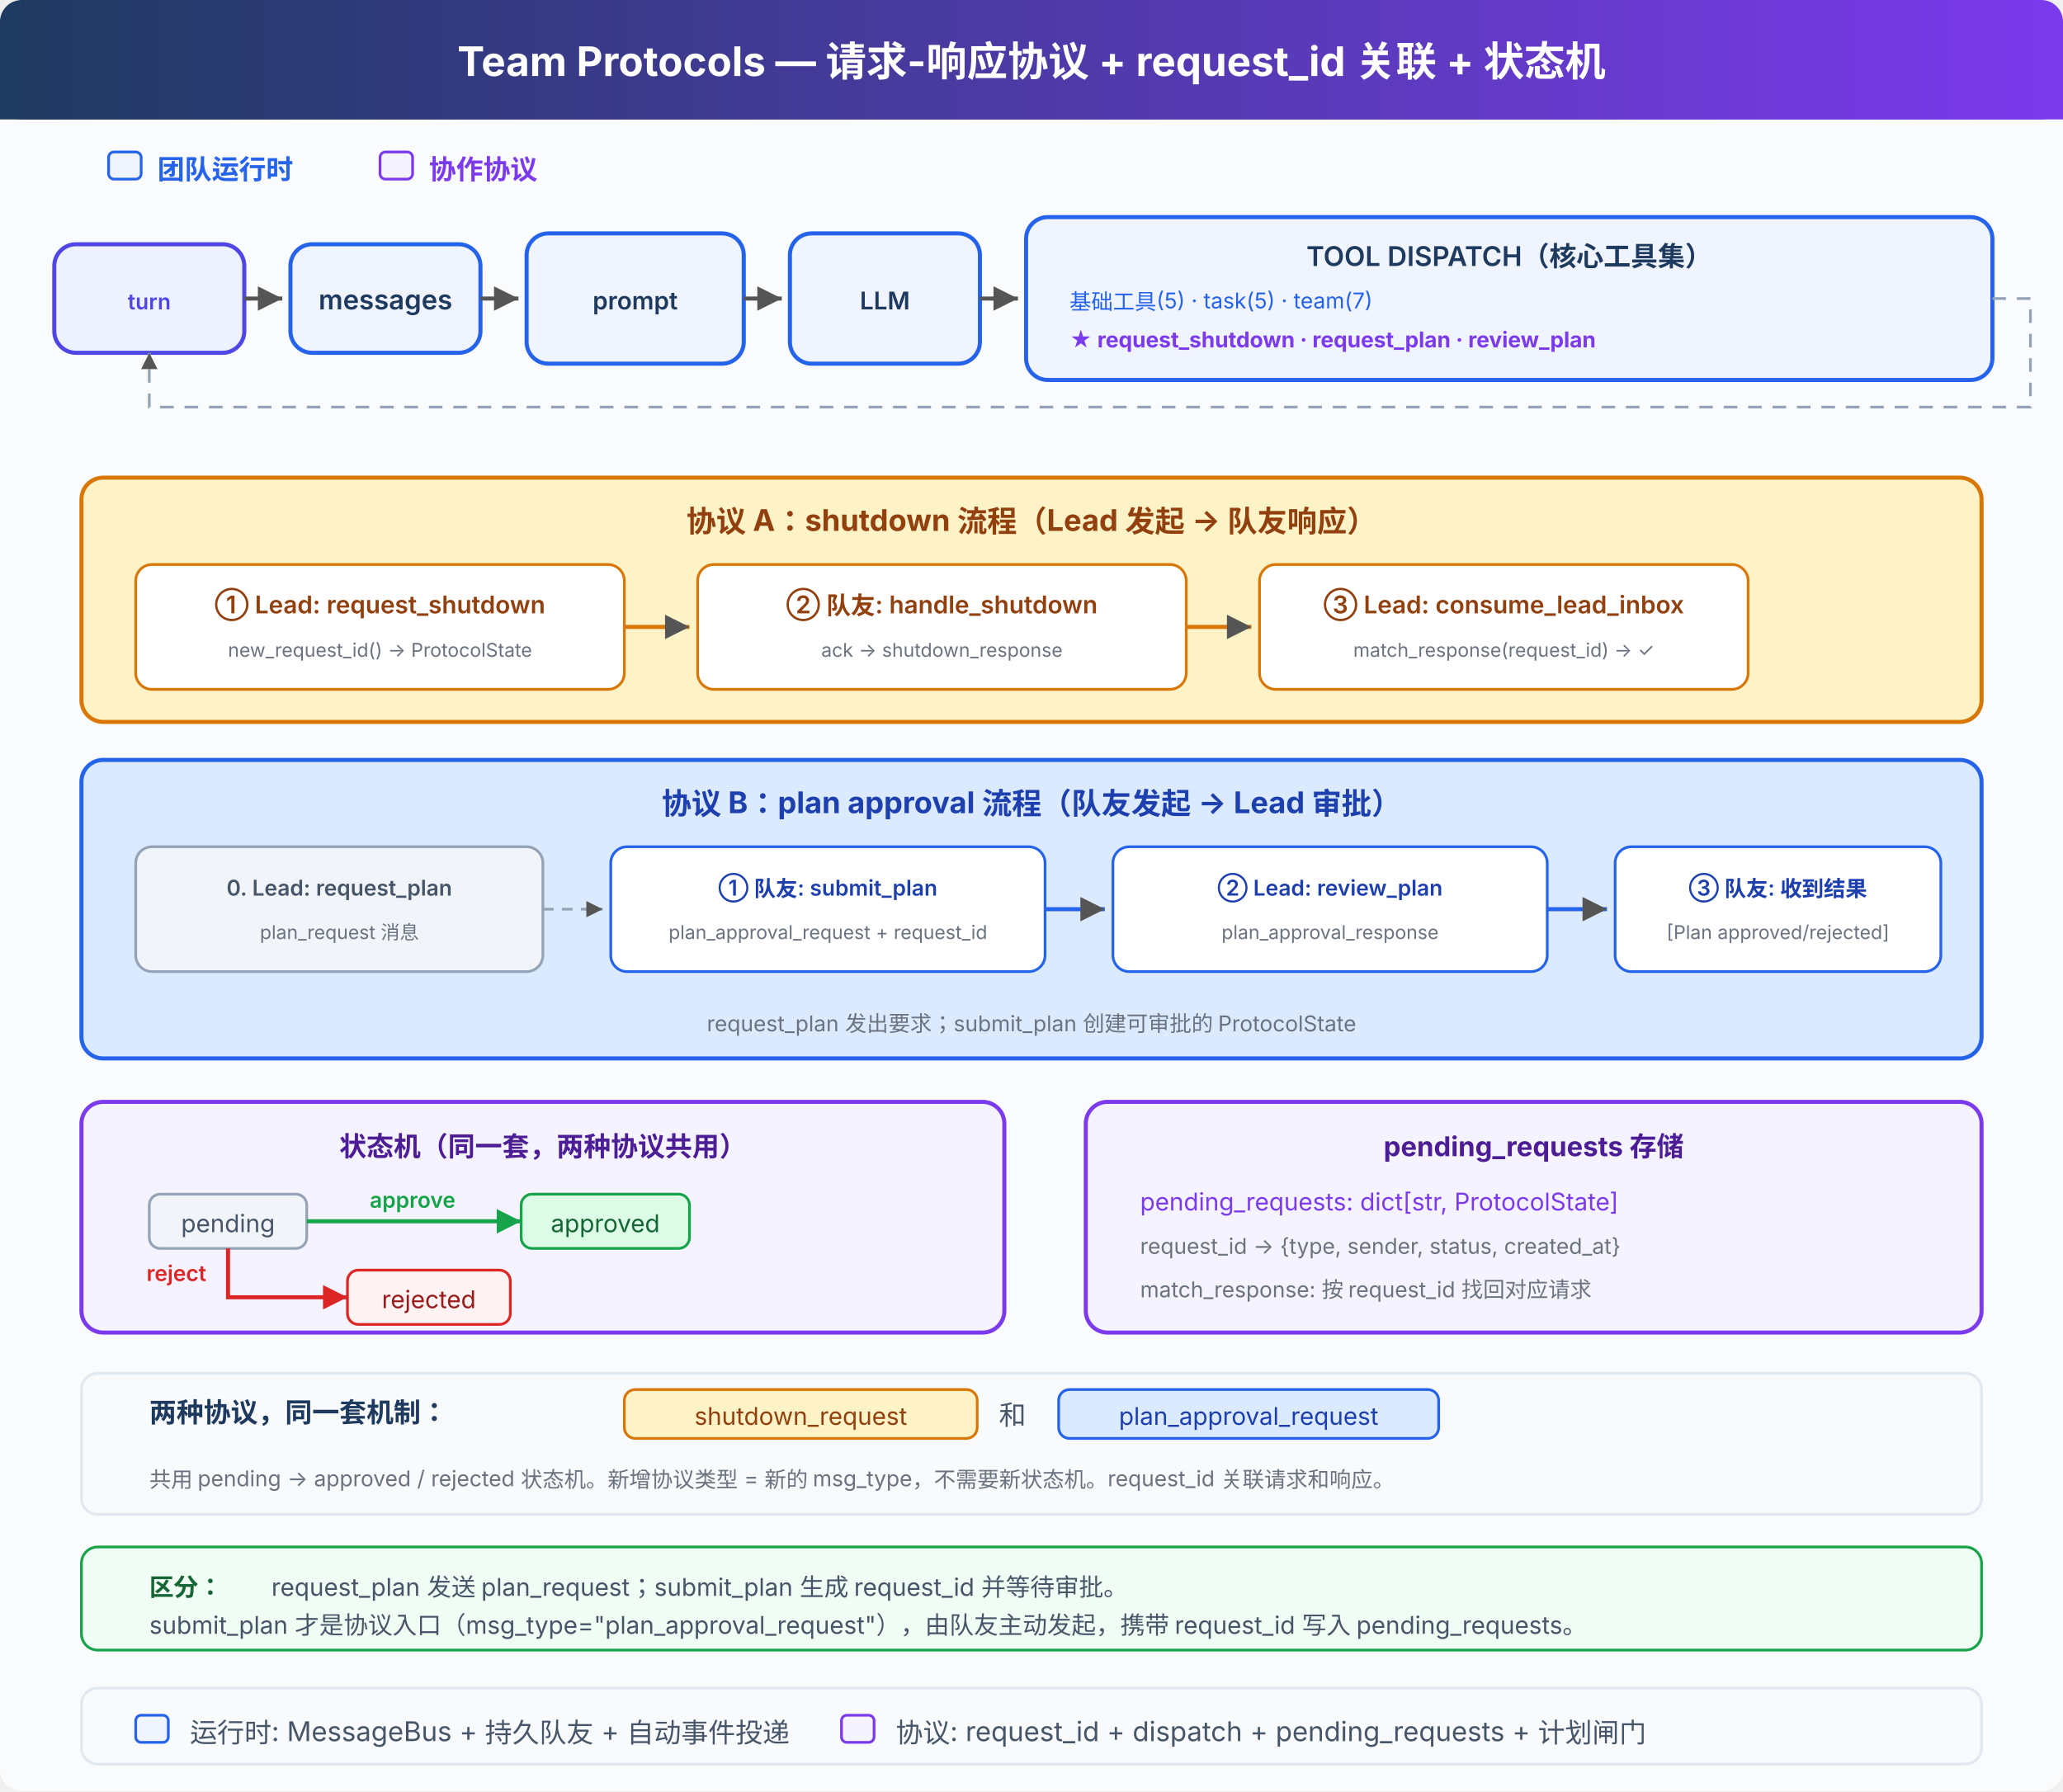
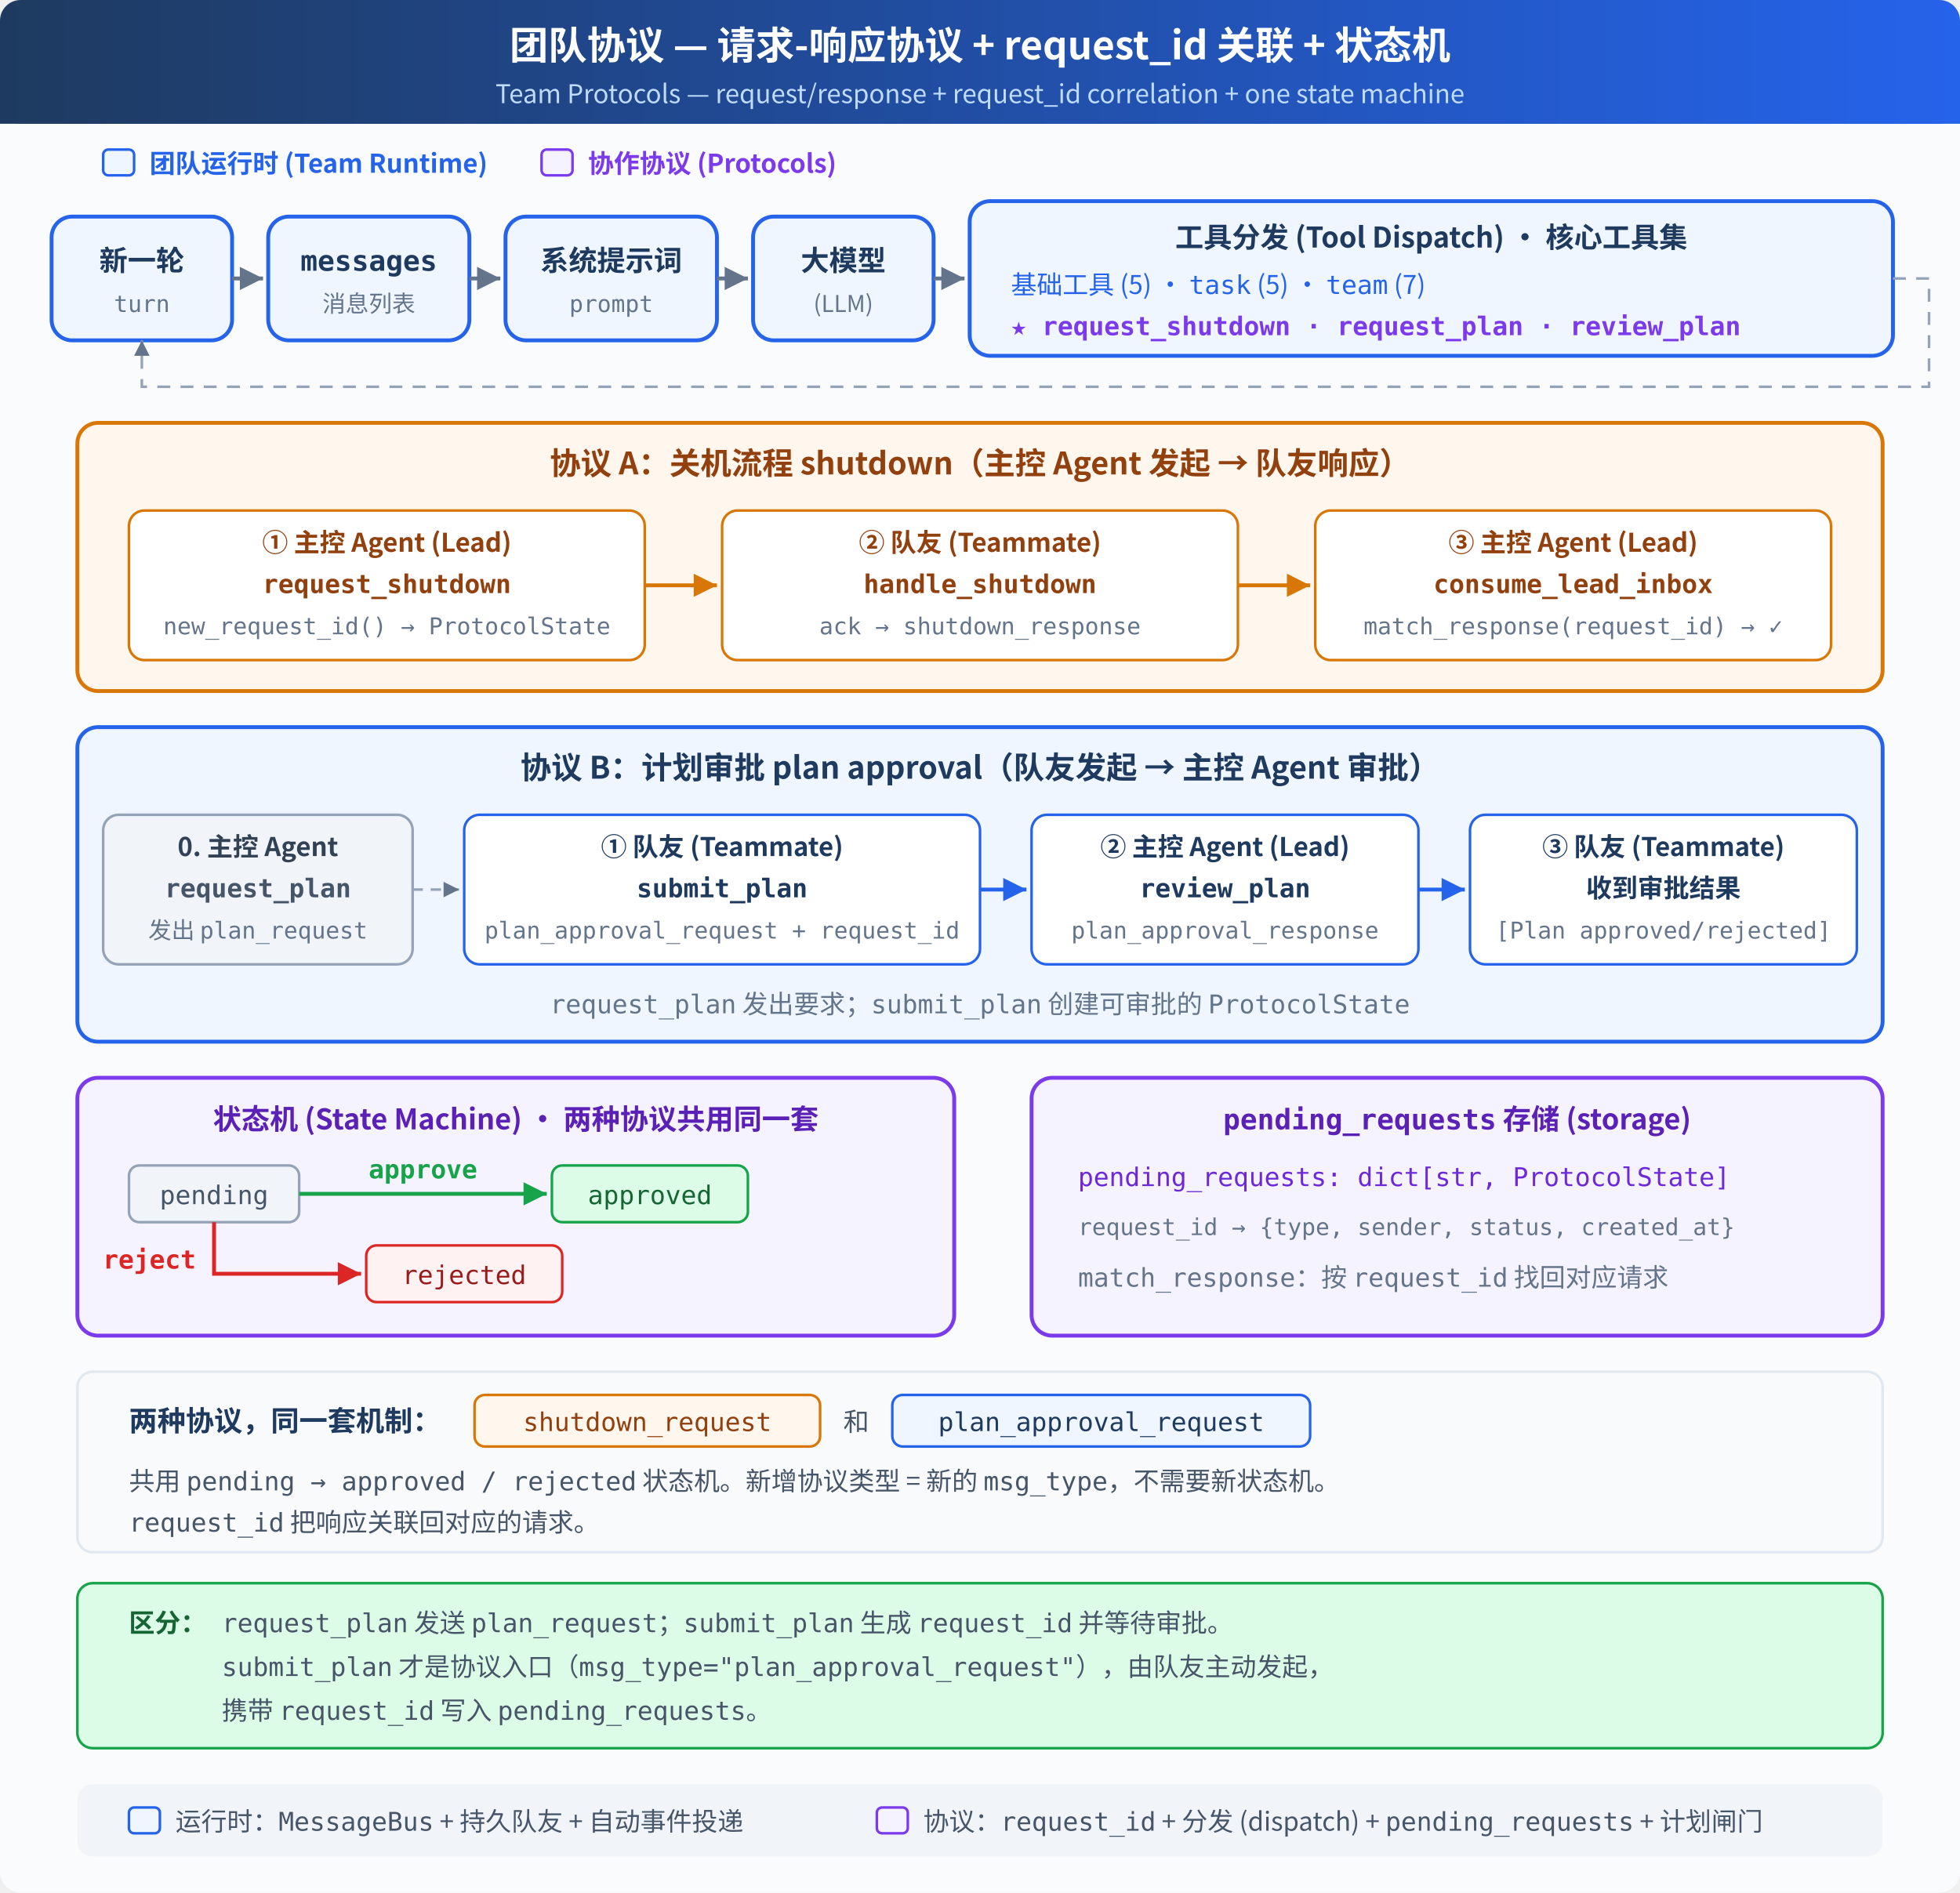
- <svg xmlns="http://www.w3.org/2000/svg" viewBox="0 0 760 660" font-family="system-ui, -apple-system, sans-serif">
+ <svg xmlns="http://www.w3.org/2000/svg" viewBox="0 0 760 734" font-family="'PingFang SC', 'Noto Sans CJK SC', 'Microsoft YaHei', system-ui, -apple-system, sans-serif">
  <defs>
-     <linearGradient id="header" x1="0" y1="0" x2="1" y2="0">
-       <stop offset="0%" stop-color="#1e3a5f" />
-       <stop offset="100%" stop-color="#7c3aed" />
-     </linearGradient>
    <marker id="arrow" viewBox="0 0 10 10" refX="10" refY="5" markerWidth="6" markerHeight="6" orient="auto-start-reverse">
-       <path d="M 0 0 L 10 5 L 0 10 z" fill="#555" />
+       <path d="M 0 0 L 10 5 L 0 10 z" fill="#64748b" />
    </marker>
-     <marker id="arrow-purple" viewBox="0 0 10 10" refX="10" refY="5" markerWidth="7" markerHeight="7" orient="auto-start-reverse">
-       <path d="M 0 0 L 10 5 L 0 10 z" fill="#7c3aed" />
+     <marker id="arrow-blue" viewBox="0 0 10 10" refX="10" refY="5" markerWidth="6" markerHeight="6" orient="auto-start-reverse">
+       <path d="M 0 0 L 10 5 L 0 10 z" fill="#2563eb" />
    </marker>
    <marker id="arrow-green" viewBox="0 0 10 10" refX="10" refY="5" markerWidth="6" markerHeight="6" orient="auto-start-reverse">
      <path d="M 0 0 L 10 5 L 0 10 z" fill="#16a34a" />
    </marker>
+     <marker id="arrow-amber" viewBox="0 0 10 10" refX="10" refY="5" markerWidth="6" markerHeight="6" orient="auto-start-reverse">
+       <path d="M 0 0 L 10 5 L 0 10 z" fill="#d97706" />
+     </marker>
    <marker id="arrow-red" viewBox="0 0 10 10" refX="10" refY="5" markerWidth="6" markerHeight="6" orient="auto-start-reverse">
      <path d="M 0 0 L 10 5 L 0 10 z" fill="#dc2626" />
    </marker>
+     <linearGradient id="header" x1="0" y1="0" x2="1" y2="0">
+       <stop offset="0%" stop-color="#1e3a5f" />
+       <stop offset="100%" stop-color="#2563eb" />
+     </linearGradient>
  </defs>
-   <rect width="760" height="660" fill="#fafbfc" rx="8" />
-   <rect x="0" y="0" width="760" height="44" fill="url(#header)" rx="8" />
-   <rect x="0" y="36" width="760" height="8" fill="url(#header)" />
-   <text x="380" y="28" fill="#fff" font-size="15" font-weight="700" text-anchor="middle">Team Protocols — 请求-响应协议 + request_id 关联 + 状态机</text>
-   <rect x="40" y="56" width="12" height="10" rx="2" fill="#f0f4ff" stroke="#2563eb" stroke-width="1" />
-   <text x="58" y="66" fill="#2563eb" font-size="10" font-weight="600">团队运行时</text>
-   <rect x="140" y="56" width="12" height="10" rx="2" fill="#f5f3ff" stroke="#7c3aed" stroke-width="1" />
-   <text x="158" y="66" fill="#7c3aed" font-size="10" font-weight="600">协作协议</text>
-   <rect x="20" y="90" width="70" height="40" rx="8" fill="#eef2ff" stroke="#4f46e5" stroke-width="1.5" />
-   <text x="55" y="114" fill="#4f46e5" font-size="8" font-weight="600" text-anchor="middle">turn</text>
-   <line x1="90" y1="110" x2="104" y2="110" stroke="#555" stroke-width="1.5" marker-end="url(#arrow)" />
-   <rect x="107" y="90" width="70" height="40" rx="8" fill="#f0f4ff" stroke="#2563eb" stroke-width="1.5" />
-   <text x="142" y="114" fill="#1e3a5f" font-size="10" font-weight="600" text-anchor="middle">messages</text>
-   <line x1="177" y1="110" x2="191" y2="110" stroke="#555" stroke-width="1.5" marker-end="url(#arrow)" />
-   <rect x="194" y="86" width="80" height="48" rx="8" fill="#f0f4ff" stroke="#2563eb" stroke-width="1.5" />
-   <text x="234" y="114" fill="#1e3a5f" font-size="9" font-weight="600" text-anchor="middle">prompt</text>
-   <line x1="274" y1="110" x2="288" y2="110" stroke="#555" stroke-width="1.5" marker-end="url(#arrow)" />
-   <rect x="291" y="86" width="70" height="48" rx="8" fill="#f0f4ff" stroke="#2563eb" stroke-width="1.5" />
-   <text x="326" y="114" fill="#1e3a5f" font-size="9" font-weight="600" text-anchor="middle">LLM</text>
-   <line x1="361" y1="110" x2="375" y2="110" stroke="#555" stroke-width="1.5" marker-end="url(#arrow)" />
-   <rect x="378" y="80" width="356" height="60" rx="8" fill="#f0f4ff" stroke="#2563eb" stroke-width="1.5" />
-   <text x="556" y="98" fill="#1e3a5f" font-size="10" font-weight="600" text-anchor="middle">TOOL DISPATCH（核心工具集）</text>
-   <text x="394" y="114" fill="#2563eb" font-size="8">基础工具(5) · task(5) · team(7)</text>
-   <text x="394" y="128" fill="#7c3aed" font-size="8" font-weight="700">★ request_shutdown · request_plan · review_plan</text>
-   <path d="M 734 110 L 748 110 L 748 150 L 55 150 L 55 130" fill="none" stroke="#94a3b8" stroke-width="1" marker-end="url(#arrow)" stroke-dasharray="5,4" />
-   <rect x="30" y="176" width="700" height="90" rx="8" fill="#fef3c7" stroke="#d97706" stroke-width="1.5" />
-   <text x="380" y="196" fill="#92400e" font-size="11" font-weight="700" text-anchor="middle">协议 A：shutdown 流程（Lead 发起 → 队友响应）</text>
-   <rect x="50" y="208" width="180" height="46" rx="6" fill="#fff" stroke="#d97706" stroke-width="1" />
-   <text x="140" y="226" fill="#92400e" font-size="9" font-weight="600" text-anchor="middle">① Lead: request_shutdown</text>
-   <text x="140" y="242" fill="#6b7280" font-size="7" text-anchor="middle">new_request_id() → ProtocolState</text>
-   <line x1="230" y1="231" x2="254" y2="231" stroke="#d97706" stroke-width="1.5" marker-end="url(#arrow)" />
-   <rect x="257" y="208" width="180" height="46" rx="6" fill="#fff" stroke="#d97706" stroke-width="1" />
-   <text x="347" y="226" fill="#92400e" font-size="9" font-weight="600" text-anchor="middle">② 队友: handle_shutdown</text>
-   <text x="347" y="242" fill="#6b7280" font-size="7" text-anchor="middle">ack → shutdown_response</text>
-   <line x1="437" y1="231" x2="461" y2="231" stroke="#d97706" stroke-width="1.5" marker-end="url(#arrow)" />
-   <rect x="464" y="208" width="180" height="46" rx="6" fill="#fff" stroke="#d97706" stroke-width="1" />
-   <text x="554" y="226" fill="#92400e" font-size="9" font-weight="600" text-anchor="middle">③ Lead: consume_lead_inbox</text>
-   <text x="554" y="242" fill="#6b7280" font-size="7" text-anchor="middle">match_response(request_id) → ✓</text>
-   <rect x="30" y="280" width="700" height="110" rx="8" fill="#dbeafe" stroke="#2563eb" stroke-width="1.5" />
-   <text x="380" y="300" fill="#1e40af" font-size="11" font-weight="700" text-anchor="middle">协议 B：plan approval 流程（队友发起 → Lead 审批）</text>
-   <rect x="50" y="312" width="150" height="46" rx="6" fill="#f1f5f9" stroke="#94a3b8" stroke-width="1" />
-   <text x="125" y="330" fill="#475569" font-size="8" font-weight="600" text-anchor="middle">0. Lead: request_plan</text>
-   <text x="125" y="346" fill="#6b7280" font-size="7" text-anchor="middle">plan_request 消息</text>
-   <line x1="200" y1="335" x2="222" y2="335" stroke="#94a3b8" stroke-width="1" marker-end="url(#arrow)" stroke-dasharray="4,3" />
-   <rect x="225" y="312" width="160" height="46" rx="6" fill="#fff" stroke="#2563eb" stroke-width="1" />
-   <text x="305" y="330" fill="#1e40af" font-size="8" font-weight="600" text-anchor="middle">① 队友: submit_plan</text>
-   <text x="305" y="346" fill="#6b7280" font-size="7" text-anchor="middle">plan_approval_request + request_id</text>
-   <line x1="385" y1="335" x2="407" y2="335" stroke="#2563eb" stroke-width="1.5" marker-end="url(#arrow)" />
-   <rect x="410" y="312" width="160" height="46" rx="6" fill="#fff" stroke="#2563eb" stroke-width="1" />
-   <text x="490" y="330" fill="#1e40af" font-size="8" font-weight="600" text-anchor="middle">② Lead: review_plan</text>
-   <text x="490" y="346" fill="#6b7280" font-size="7" text-anchor="middle">plan_approval_response</text>
-   <line x1="570" y1="335" x2="592" y2="335" stroke="#2563eb" stroke-width="1.5" marker-end="url(#arrow)" />
-   <rect x="595" y="312" width="120" height="46" rx="6" fill="#fff" stroke="#2563eb" stroke-width="1" />
-   <text x="655" y="330" fill="#1e40af" font-size="8" font-weight="600" text-anchor="middle">③ 队友: 收到结果</text>
-   <text x="655" y="346" fill="#6b7280" font-size="7" text-anchor="middle">[Plan approved/rejected]</text>
-   <text x="380" y="380" fill="#6b7280" font-size="8" text-anchor="middle">request_plan 发出要求；submit_plan 创建可审批的 ProtocolState</text>
-   <rect x="30" y="406" width="340" height="85" rx="8" fill="#f5f3ff" stroke="#7c3aed" stroke-width="1.5" />
-   <text x="200" y="426" fill="#4c1d95" font-size="10" font-weight="700" text-anchor="middle">状态机（同一套，两种协议共用）</text>
-   <rect x="55" y="440" width="58" height="20" rx="4" fill="#f1f5f9" stroke="#94a3b8" stroke-width="1" />
-   <text x="84" y="454" fill="#475569" font-size="9" text-anchor="middle">pending</text>
-   <line x1="113" y1="450" x2="192" y2="450" stroke="#16a34a" stroke-width="1.5" marker-end="url(#arrow-green)" />
-   <text x="152" y="445" fill="#16a34a" font-size="8" font-weight="600" text-anchor="middle">approve</text>
-   <rect x="192" y="440" width="62" height="20" rx="4" fill="#dcfce7" stroke="#16a34a" stroke-width="1" />
-   <text x="223" y="454" fill="#166534" font-size="9" text-anchor="middle">approved</text>
-   <path d="M 84 460 L 84 478 L 128 478" fill="none" stroke="#dc2626" stroke-width="1.5" marker-end="url(#arrow-red)" />
-   <text x="76" y="472" fill="#dc2626" font-size="8" font-weight="600" text-anchor="end">reject</text>
-   <rect x="128" y="468" width="60" height="20" rx="4" fill="#fef2f2" stroke="#dc2626" stroke-width="1" />
-   <text x="158" y="482" fill="#991b1b" font-size="9" text-anchor="middle">rejected</text>
-   <rect x="400" y="406" width="330" height="85" rx="8" fill="#f5f3ff" stroke="#7c3aed" stroke-width="1.5" />
-   <text x="565" y="426" fill="#4c1d95" font-size="10" font-weight="700" text-anchor="middle">pending_requests 存储</text>
-   <text x="420" y="446" fill="#7c3aed" font-size="9">pending_requests: dict[str, ProtocolState]</text>
-   <text x="420" y="462" fill="#6b7280" font-size="8">request_id → {type, sender, status, created_at}</text>
-   <text x="420" y="478" fill="#6b7280" font-size="8">match_response: 按 request_id 找回对应请求</text>
-   <rect x="30" y="506" width="700" height="52" rx="6" fill="#f8fafc" stroke="#e2e8f0" stroke-width="1" />
-   <text x="55" y="524" fill="#1e3a5f" font-size="10" font-weight="600">两种协议，同一套机制：</text>
-   <rect x="230" y="512" width="130" height="18" rx="4" fill="#fef3c7" stroke="#d97706" stroke-width="1" />
-   <text x="295" y="525" fill="#92400e" font-size="9" text-anchor="middle">shutdown_request</text>
-   <text x="368" y="525" fill="#475569" font-size="10">和</text>
-   <rect x="390" y="512" width="140" height="18" rx="4" fill="#dbeafe" stroke="#2563eb" stroke-width="1" />
-   <text x="460" y="525" fill="#1e40af" font-size="9" text-anchor="middle">plan_approval_request</text>
-   <text x="55" y="548" fill="#6b7280" font-size="8">共用 pending → approved / rejected 状态机。新增协议类型 = 新的 msg_type，不需要新状态机。request_id 关联请求和响应。</text>
-   <rect x="30" y="570" width="700" height="38" rx="6" fill="#f0fdf4" stroke="#16a34a" stroke-width="1" />
-   <text x="55" y="588" fill="#166534" font-size="9" font-weight="600">区分：</text>
-   <text x="100" y="588" fill="#475569" font-size="9">request_plan 发送 plan_request；submit_plan 生成 request_id 并等待审批。</text>
-   <text x="55" y="602" fill="#475569" font-size="9">submit_plan 才是协议入口（msg_type="plan_approval_request"），由队友主动发起，携带 request_id 写入 pending_requests。</text>
-   <rect x="30" y="622" width="700" height="28" rx="6" fill="#f8fafc" stroke="#e2e8f0" stroke-width="1" />
-   <rect x="50" y="632" width="12" height="10" rx="2" fill="#f0f4ff" stroke="#2563eb" stroke-width="1" />
-   <text x="70" y="642" fill="#475569" font-size="10">运行时: MessageBus + 持久队友 + 自动事件投递</text>
-   <rect x="310" y="632" width="12" height="10" rx="2" fill="#f5f3ff" stroke="#7c3aed" stroke-width="1" />
-   <text x="330" y="642" fill="#475569" font-size="10">协议: request_id + dispatch + pending_requests + 计划闸门</text>
+   <rect width="760" height="734" fill="#fafbfc" rx="8" />
+   <rect x="0" y="0" width="760" height="48" fill="url(#header)" rx="8" />
+   <rect x="0" y="40" width="760" height="8" fill="url(#header)" />
+   <text x="380" y="23" fill="#ffffff" font-size="15" font-weight="700" text-anchor="middle">团队协议 — 请求-响应协议 + request_id 关联 + 状态机</text>
+   <text x="380" y="40" fill="#bfdbfe" font-size="10" text-anchor="middle">Team Protocols — request/response + request_id correlation + one state machine</text>
+   <rect x="40" y="58" width="12" height="10" rx="2" fill="#eff6ff" stroke="#2563eb" stroke-width="1" />
+   <text x="58" y="67" fill="#2563eb" font-size="10" font-weight="600">团队运行时 (Team Runtime)</text>
+   <rect x="210" y="58" width="12" height="10" rx="2" fill="#f5f3ff" stroke="#7c3aed" stroke-width="1" />
+   <text x="228" y="67" fill="#7c3aed" font-size="10" font-weight="600">协作协议 (Protocols)</text>
+   <rect x="20" y="84" width="70" height="48" rx="8" fill="#eff6ff" stroke="#2563eb" stroke-width="1.5" />
+   <text x="55" y="105" fill="#1e3a5f" font-size="11" font-weight="600" text-anchor="middle">新一轮</text>
+   <text x="55" y="121" fill="#64748b" font-size="9" text-anchor="middle" font-family="ui-monospace, 'SF Mono', Menlo, Consolas, monospace">turn</text>
+   <line x1="90" y1="108" x2="102" y2="108" stroke="#64748b" stroke-width="1.5" marker-end="url(#arrow)" />
+   <rect x="104" y="84" width="78" height="48" rx="8" fill="#eff6ff" stroke="#2563eb" stroke-width="1.5" />
+   <text x="143" y="105" fill="#1e3a5f" font-size="11" font-weight="600" text-anchor="middle" font-family="ui-monospace, 'SF Mono', Menlo, Consolas, monospace">messages</text>
+   <text x="143" y="121" fill="#64748b" font-size="9" text-anchor="middle">消息列表</text>
+   <line x1="182" y1="108" x2="194" y2="108" stroke="#64748b" stroke-width="1.5" marker-end="url(#arrow)" />
+   <rect x="196" y="84" width="82" height="48" rx="8" fill="#eff6ff" stroke="#2563eb" stroke-width="1.5" />
+   <text x="237" y="105" fill="#1e3a5f" font-size="11" font-weight="600" text-anchor="middle">系统提示词</text>
+   <text x="237" y="121" fill="#64748b" font-size="9" text-anchor="middle" font-family="ui-monospace, 'SF Mono', Menlo, Consolas, monospace">prompt</text>
+   <line x1="278" y1="108" x2="290" y2="108" stroke="#64748b" stroke-width="1.5" marker-end="url(#arrow)" />
+   <rect x="292" y="84" width="70" height="48" rx="8" fill="#eff6ff" stroke="#2563eb" stroke-width="1.5" />
+   <text x="327" y="105" fill="#1e3a5f" font-size="11" font-weight="600" text-anchor="middle">大模型</text>
+   <text x="327" y="121" fill="#64748b" font-size="9" text-anchor="middle">(LLM)</text>
+   <line x1="362" y1="108" x2="374" y2="108" stroke="#64748b" stroke-width="1.5" marker-end="url(#arrow)" />
+   <rect x="376" y="78" width="358" height="60" rx="8" fill="#eff6ff" stroke="#2563eb" stroke-width="1.5" />
+   <text x="555" y="96" fill="#1e3a5f" font-size="11" font-weight="700" text-anchor="middle">工具分发 (Tool Dispatch) · 核心工具集</text>
+   <text x="392" y="114" fill="#2563eb" font-size="10">基础工具 (5) · <tspan font-family="ui-monospace, 'SF Mono', Menlo, Consolas, monospace">task</tspan> (5) · <tspan font-family="ui-monospace, 'SF Mono', Menlo, Consolas, monospace">team</tspan> (7)</text>
+   <text x="392" y="130" fill="#7c3aed" font-size="10" font-weight="700" font-family="ui-monospace, 'SF Mono', Menlo, Consolas, monospace">★ request_shutdown · request_plan · review_plan</text>
+   <path d="M 734 108 L 748 108 L 748 150 L 55 150 L 55 132" fill="none" stroke="#94a3b8" stroke-width="1" stroke-dasharray="5,4" marker-end="url(#arrow)" />
+   <rect x="30" y="164" width="700" height="104" rx="8" fill="#fff7ed" stroke="#d97706" stroke-width="1.5" />
+   <text x="380" y="184" fill="#92400e" font-size="12" font-weight="700" text-anchor="middle">协议 A：关机流程 shutdown（主控 Agent 发起 → 队友响应）</text>
+   <rect x="50" y="198" width="200" height="58" rx="6" fill="#ffffff" stroke="#d97706" stroke-width="1" />
+   <text x="150" y="214" fill="#92400e" font-size="10" font-weight="600" text-anchor="middle">① 主控 Agent (Lead)</text>
+   <text x="150" y="230" fill="#92400e" font-size="10" font-weight="700" text-anchor="middle" font-family="ui-monospace, 'SF Mono', Menlo, Consolas, monospace">request_shutdown</text>
+   <text x="150" y="246" fill="#64748b" font-size="9" text-anchor="middle" font-family="ui-monospace, 'SF Mono', Menlo, Consolas, monospace">new_request_id() → ProtocolState</text>
+   <line x1="250" y1="227" x2="278" y2="227" stroke="#d97706" stroke-width="1.5" marker-end="url(#arrow-amber)" />
+   <rect x="280" y="198" width="200" height="58" rx="6" fill="#ffffff" stroke="#d97706" stroke-width="1" />
+   <text x="380" y="214" fill="#92400e" font-size="10" font-weight="600" text-anchor="middle">② 队友 (Teammate)</text>
+   <text x="380" y="230" fill="#92400e" font-size="10" font-weight="700" text-anchor="middle" font-family="ui-monospace, 'SF Mono', Menlo, Consolas, monospace">handle_shutdown</text>
+   <text x="380" y="246" fill="#64748b" font-size="9" text-anchor="middle" font-family="ui-monospace, 'SF Mono', Menlo, Consolas, monospace">ack → shutdown_response</text>
+   <line x1="480" y1="227" x2="508" y2="227" stroke="#d97706" stroke-width="1.5" marker-end="url(#arrow-amber)" />
+   <rect x="510" y="198" width="200" height="58" rx="6" fill="#ffffff" stroke="#d97706" stroke-width="1" />
+   <text x="610" y="214" fill="#92400e" font-size="10" font-weight="600" text-anchor="middle">③ 主控 Agent (Lead)</text>
+   <text x="610" y="230" fill="#92400e" font-size="10" font-weight="700" text-anchor="middle" font-family="ui-monospace, 'SF Mono', Menlo, Consolas, monospace">consume_lead_inbox</text>
+   <text x="610" y="246" fill="#64748b" font-size="9" text-anchor="middle" font-family="ui-monospace, 'SF Mono', Menlo, Consolas, monospace">match_response(request_id) → ✓</text>
+   <rect x="30" y="282" width="700" height="122" rx="8" fill="#eff6ff" stroke="#2563eb" stroke-width="1.5" />
+   <text x="380" y="302" fill="#1e3a5f" font-size="12" font-weight="700" text-anchor="middle">协议 B：计划审批 plan approval（队友发起 → 主控 Agent 审批）</text>
+   <rect x="40" y="316" width="120" height="58" rx="6" fill="#f1f5f9" stroke="#94a3b8" stroke-width="1" />
+   <text x="100" y="332" fill="#334155" font-size="10" font-weight="600" text-anchor="middle">0. 主控 Agent</text>
+   <text x="100" y="348" fill="#475569" font-size="10" font-weight="700" text-anchor="middle" font-family="ui-monospace, 'SF Mono', Menlo, Consolas, monospace">request_plan</text>
+   <text x="100" y="364" fill="#64748b" font-size="9" text-anchor="middle">发出 <tspan font-family="ui-monospace, 'SF Mono', Menlo, Consolas, monospace">plan_request</tspan>
+   </text>
+   <line x1="160" y1="345" x2="178" y2="345" stroke="#94a3b8" stroke-width="1" stroke-dasharray="4,3" marker-end="url(#arrow)" />
+   <rect x="180" y="316" width="200" height="58" rx="6" fill="#ffffff" stroke="#2563eb" stroke-width="1" />
+   <text x="280" y="332" fill="#1e3a5f" font-size="10" font-weight="600" text-anchor="middle">① 队友 (Teammate)</text>
+   <text x="280" y="348" fill="#1e3a5f" font-size="10" font-weight="700" text-anchor="middle" font-family="ui-monospace, 'SF Mono', Menlo, Consolas, monospace">submit_plan</text>
+   <text x="280" y="364" fill="#64748b" font-size="9" text-anchor="middle" font-family="ui-monospace, 'SF Mono', Menlo, Consolas, monospace">plan_approval_request + request_id</text>
+   <line x1="380" y1="345" x2="398" y2="345" stroke="#2563eb" stroke-width="1.5" marker-end="url(#arrow-blue)" />
+   <rect x="400" y="316" width="150" height="58" rx="6" fill="#ffffff" stroke="#2563eb" stroke-width="1" />
+   <text x="475" y="332" fill="#1e3a5f" font-size="10" font-weight="600" text-anchor="middle">② 主控 Agent (Lead)</text>
+   <text x="475" y="348" fill="#1e3a5f" font-size="10" font-weight="700" text-anchor="middle" font-family="ui-monospace, 'SF Mono', Menlo, Consolas, monospace">review_plan</text>
+   <text x="475" y="364" fill="#64748b" font-size="9" text-anchor="middle" font-family="ui-monospace, 'SF Mono', Menlo, Consolas, monospace">plan_approval_response</text>
+   <line x1="550" y1="345" x2="568" y2="345" stroke="#2563eb" stroke-width="1.5" marker-end="url(#arrow-blue)" />
+   <rect x="570" y="316" width="150" height="58" rx="6" fill="#ffffff" stroke="#2563eb" stroke-width="1" />
+   <text x="645" y="332" fill="#1e3a5f" font-size="10" font-weight="600" text-anchor="middle">③ 队友 (Teammate)</text>
+   <text x="645" y="348" fill="#1e3a5f" font-size="10" font-weight="700" text-anchor="middle">收到审批结果</text>
+   <text x="645" y="364" fill="#64748b" font-size="9" text-anchor="middle" font-family="ui-monospace, 'SF Mono', Menlo, Consolas, monospace">[Plan approved/rejected]</text>
+   <text x="380" y="393" fill="#64748b" font-size="10" text-anchor="middle">
+     <tspan font-family="ui-monospace, 'SF Mono', Menlo, Consolas, monospace">request_plan</tspan> 发出要求；<tspan font-family="ui-monospace, 'SF Mono', Menlo, Consolas, monospace">submit_plan</tspan> 创建可审批的 <tspan font-family="ui-monospace, 'SF Mono', Menlo, Consolas, monospace">ProtocolState</tspan>
+   </text>
+   <rect x="30" y="418" width="340" height="100" rx="8" fill="#f5f3ff" stroke="#7c3aed" stroke-width="1.5" />
+   <text x="200" y="438" fill="#5b21b6" font-size="11" font-weight="700" text-anchor="middle">状态机 (State Machine) · 两种协议共用同一套</text>
+   <rect x="50" y="452" width="66" height="22" rx="4" fill="#f1f5f9" stroke="#94a3b8" stroke-width="1" />
+   <text x="83" y="467" fill="#475569" font-size="10" text-anchor="middle" font-family="ui-monospace, 'SF Mono', Menlo, Consolas, monospace">pending</text>
+   <line x1="116" y1="463" x2="212" y2="463" stroke="#16a34a" stroke-width="1.5" marker-end="url(#arrow-green)" />
+   <text x="164" y="457" fill="#16a34a" font-size="10" font-weight="600" text-anchor="middle" font-family="ui-monospace, 'SF Mono', Menlo, Consolas, monospace">approve</text>
+   <rect x="214" y="452" width="76" height="22" rx="4" fill="#dcfce7" stroke="#16a34a" stroke-width="1" />
+   <text x="252" y="467" fill="#166534" font-size="10" text-anchor="middle" font-family="ui-monospace, 'SF Mono', Menlo, Consolas, monospace">approved</text>
+   <path d="M 83 474 L 83 494 L 140 494" fill="none" stroke="#dc2626" stroke-width="1.5" marker-end="url(#arrow-red)" />
+   <text x="76" y="492" fill="#dc2626" font-size="10" font-weight="600" text-anchor="end" font-family="ui-monospace, 'SF Mono', Menlo, Consolas, monospace">reject</text>
+   <rect x="142" y="483" width="76" height="22" rx="4" fill="#fef2f2" stroke="#dc2626" stroke-width="1" />
+   <text x="180" y="498" fill="#991b1b" font-size="10" text-anchor="middle" font-family="ui-monospace, 'SF Mono', Menlo, Consolas, monospace">rejected</text>
+   <rect x="400" y="418" width="330" height="100" rx="8" fill="#f5f3ff" stroke="#7c3aed" stroke-width="1.5" />
+   <text x="565" y="438" fill="#5b21b6" font-size="11" font-weight="700" text-anchor="middle">
+     <tspan font-family="ui-monospace, 'SF Mono', Menlo, Consolas, monospace">pending_requests</tspan> 存储 (storage)</text>
+   <text x="418" y="460" fill="#6d28d9" font-size="10" font-family="ui-monospace, 'SF Mono', Menlo, Consolas, monospace">pending_requests: dict[str, ProtocolState]</text>
+   <text x="418" y="479" fill="#64748b" font-size="9" font-family="ui-monospace, 'SF Mono', Menlo, Consolas, monospace">request_id → {type, sender, status, created_at}</text>
+   <text x="418" y="499" fill="#64748b" font-size="10">
+     <tspan font-family="ui-monospace, 'SF Mono', Menlo, Consolas, monospace">match_response</tspan>：按 <tspan font-family="ui-monospace, 'SF Mono', Menlo, Consolas, monospace">request_id</tspan> 找回对应请求</text>
+   <rect x="30" y="532" width="700" height="70" rx="6" fill="#f8fafc" stroke="#e2e8f0" stroke-width="1" />
+   <text x="50" y="555" fill="#1e3a5f" font-size="11" font-weight="600">两种协议，同一套机制：</text>
+   <rect x="184" y="541" width="134" height="20" rx="4" fill="#fff7ed" stroke="#d97706" stroke-width="1" />
+   <text x="251" y="555" fill="#92400e" font-size="10" text-anchor="middle" font-family="ui-monospace, 'SF Mono', Menlo, Consolas, monospace">shutdown_request</text>
+   <text x="332" y="555" fill="#475569" font-size="10" text-anchor="middle">和</text>
+   <rect x="346" y="541" width="162" height="20" rx="4" fill="#eff6ff" stroke="#2563eb" stroke-width="1" />
+   <text x="427" y="555" fill="#1e3a5f" font-size="10" text-anchor="middle" font-family="ui-monospace, 'SF Mono', Menlo, Consolas, monospace">plan_approval_request</text>
+   <text x="50" y="578" fill="#475569" font-size="10">共用 <tspan font-family="ui-monospace, 'SF Mono', Menlo, Consolas, monospace">pending → approved / rejected</tspan> 状态机。新增协议类型 = 新的 <tspan font-family="ui-monospace, 'SF Mono', Menlo, Consolas, monospace">msg_type</tspan>，不需要新状态机。</text>
+   <text x="50" y="594" fill="#475569" font-size="10">
+     <tspan font-family="ui-monospace, 'SF Mono', Menlo, Consolas, monospace">request_id</tspan> 把响应关联回对应的请求。</text>
+   <rect x="30" y="614" width="700" height="64" rx="6" fill="#dcfce7" stroke="#16a34a" stroke-width="1" />
+   <text x="50" y="633" fill="#166534" font-size="10" font-weight="700">区分：</text>
+   <text x="86" y="633" fill="#475569" font-size="10">
+     <tspan font-family="ui-monospace, 'SF Mono', Menlo, Consolas, monospace">request_plan</tspan> 发送 <tspan font-family="ui-monospace, 'SF Mono', Menlo, Consolas, monospace">plan_request</tspan>；<tspan font-family="ui-monospace, 'SF Mono', Menlo, Consolas, monospace">submit_plan</tspan> 生成 <tspan font-family="ui-monospace, 'SF Mono', Menlo, Consolas, monospace">request_id</tspan> 并等待审批。</text>
+   <text x="86" y="650" fill="#475569" font-size="10">
+     <tspan font-family="ui-monospace, 'SF Mono', Menlo, Consolas, monospace">submit_plan</tspan> 才是协议入口（<tspan font-family="ui-monospace, 'SF Mono', Menlo, Consolas, monospace">msg_type="plan_approval_request"</tspan>），由队友主动发起，</text>
+   <text x="86" y="667" fill="#475569" font-size="10">携带 <tspan font-family="ui-monospace, 'SF Mono', Menlo, Consolas, monospace">request_id</tspan> 写入 <tspan font-family="ui-monospace, 'SF Mono', Menlo, Consolas, monospace">pending_requests</tspan>。</text>
+   <rect x="30" y="692" width="700" height="28" rx="6" fill="#f1f5f9" />
+   <rect x="50" y="701" width="12" height="10" rx="2" fill="#eff6ff" stroke="#2563eb" stroke-width="1" />
+   <text x="68" y="710" fill="#475569" font-size="10">运行时：<tspan font-family="ui-monospace, 'SF Mono', Menlo, Consolas, monospace">MessageBus</tspan> + 持久队友 + 自动事件投递</text>
+   <rect x="340" y="701" width="12" height="10" rx="2" fill="#f5f3ff" stroke="#7c3aed" stroke-width="1" />
+   <text x="358" y="710" fill="#475569" font-size="10">协议：<tspan font-family="ui-monospace, 'SF Mono', Menlo, Consolas, monospace">request_id</tspan> + 分发 (dispatch) + <tspan font-family="ui-monospace, 'SF Mono', Menlo, Consolas, monospace">pending_requests</tspan> + 计划闸门</text>
</svg>
